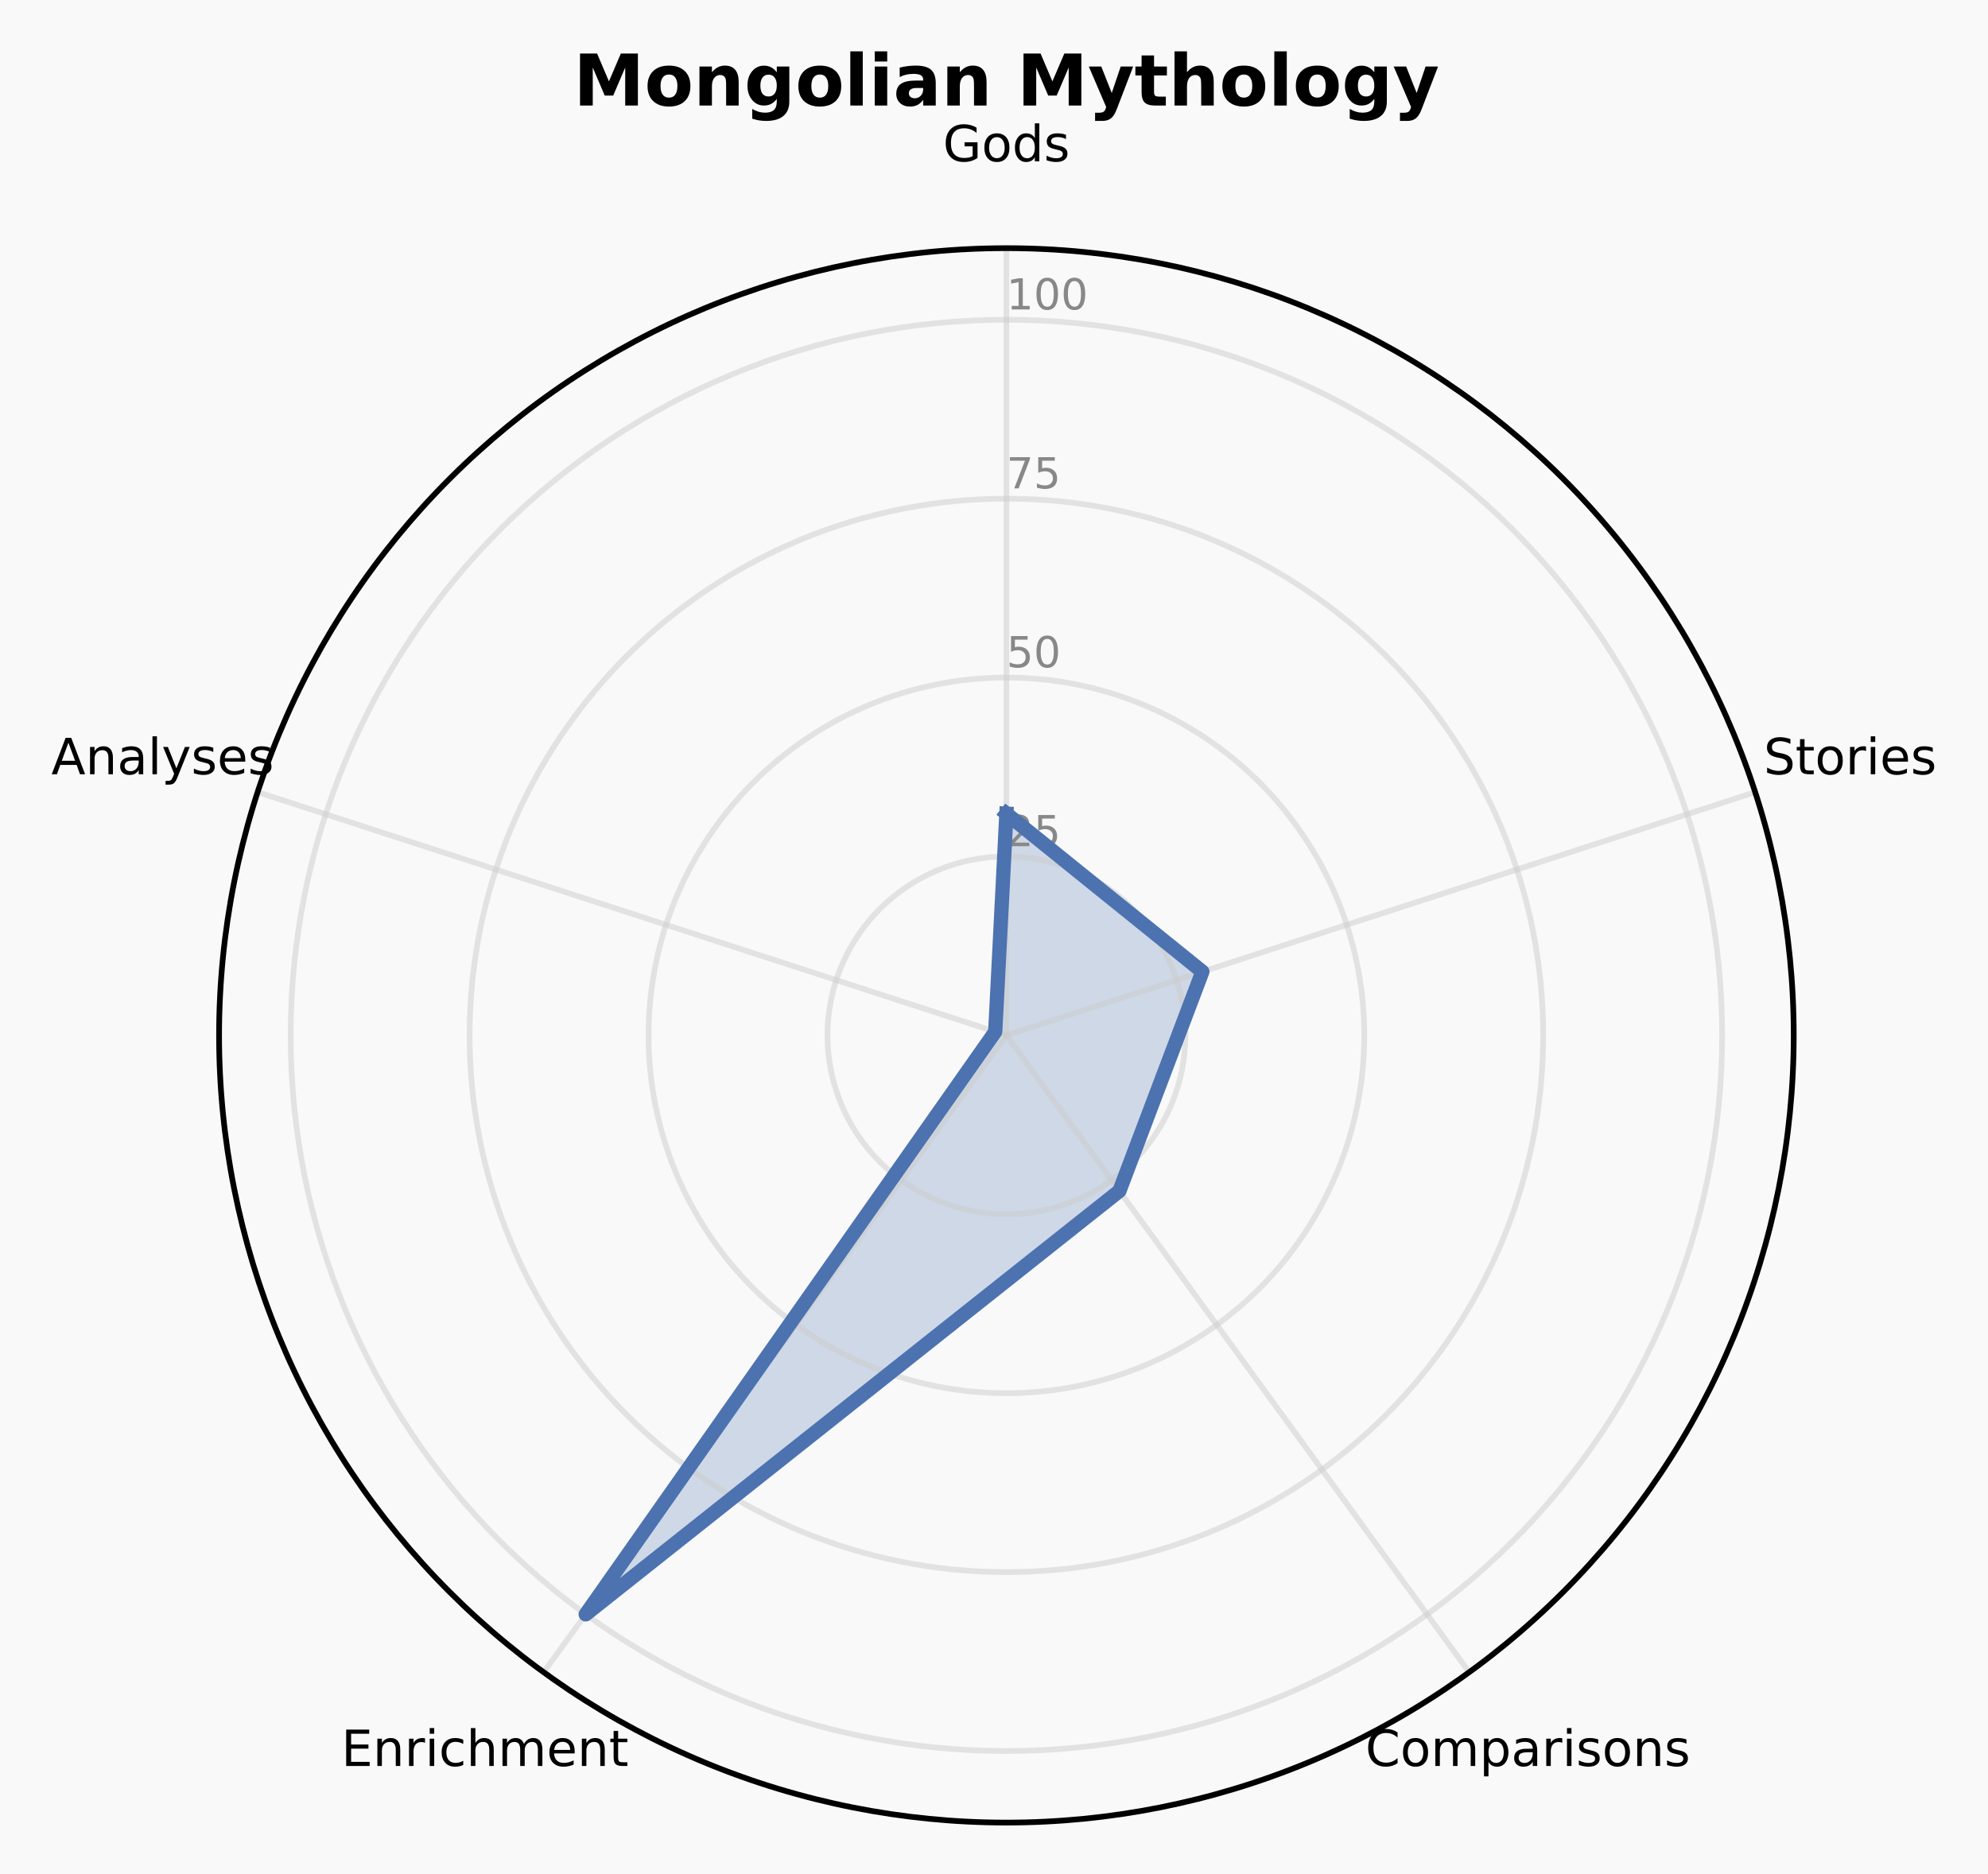
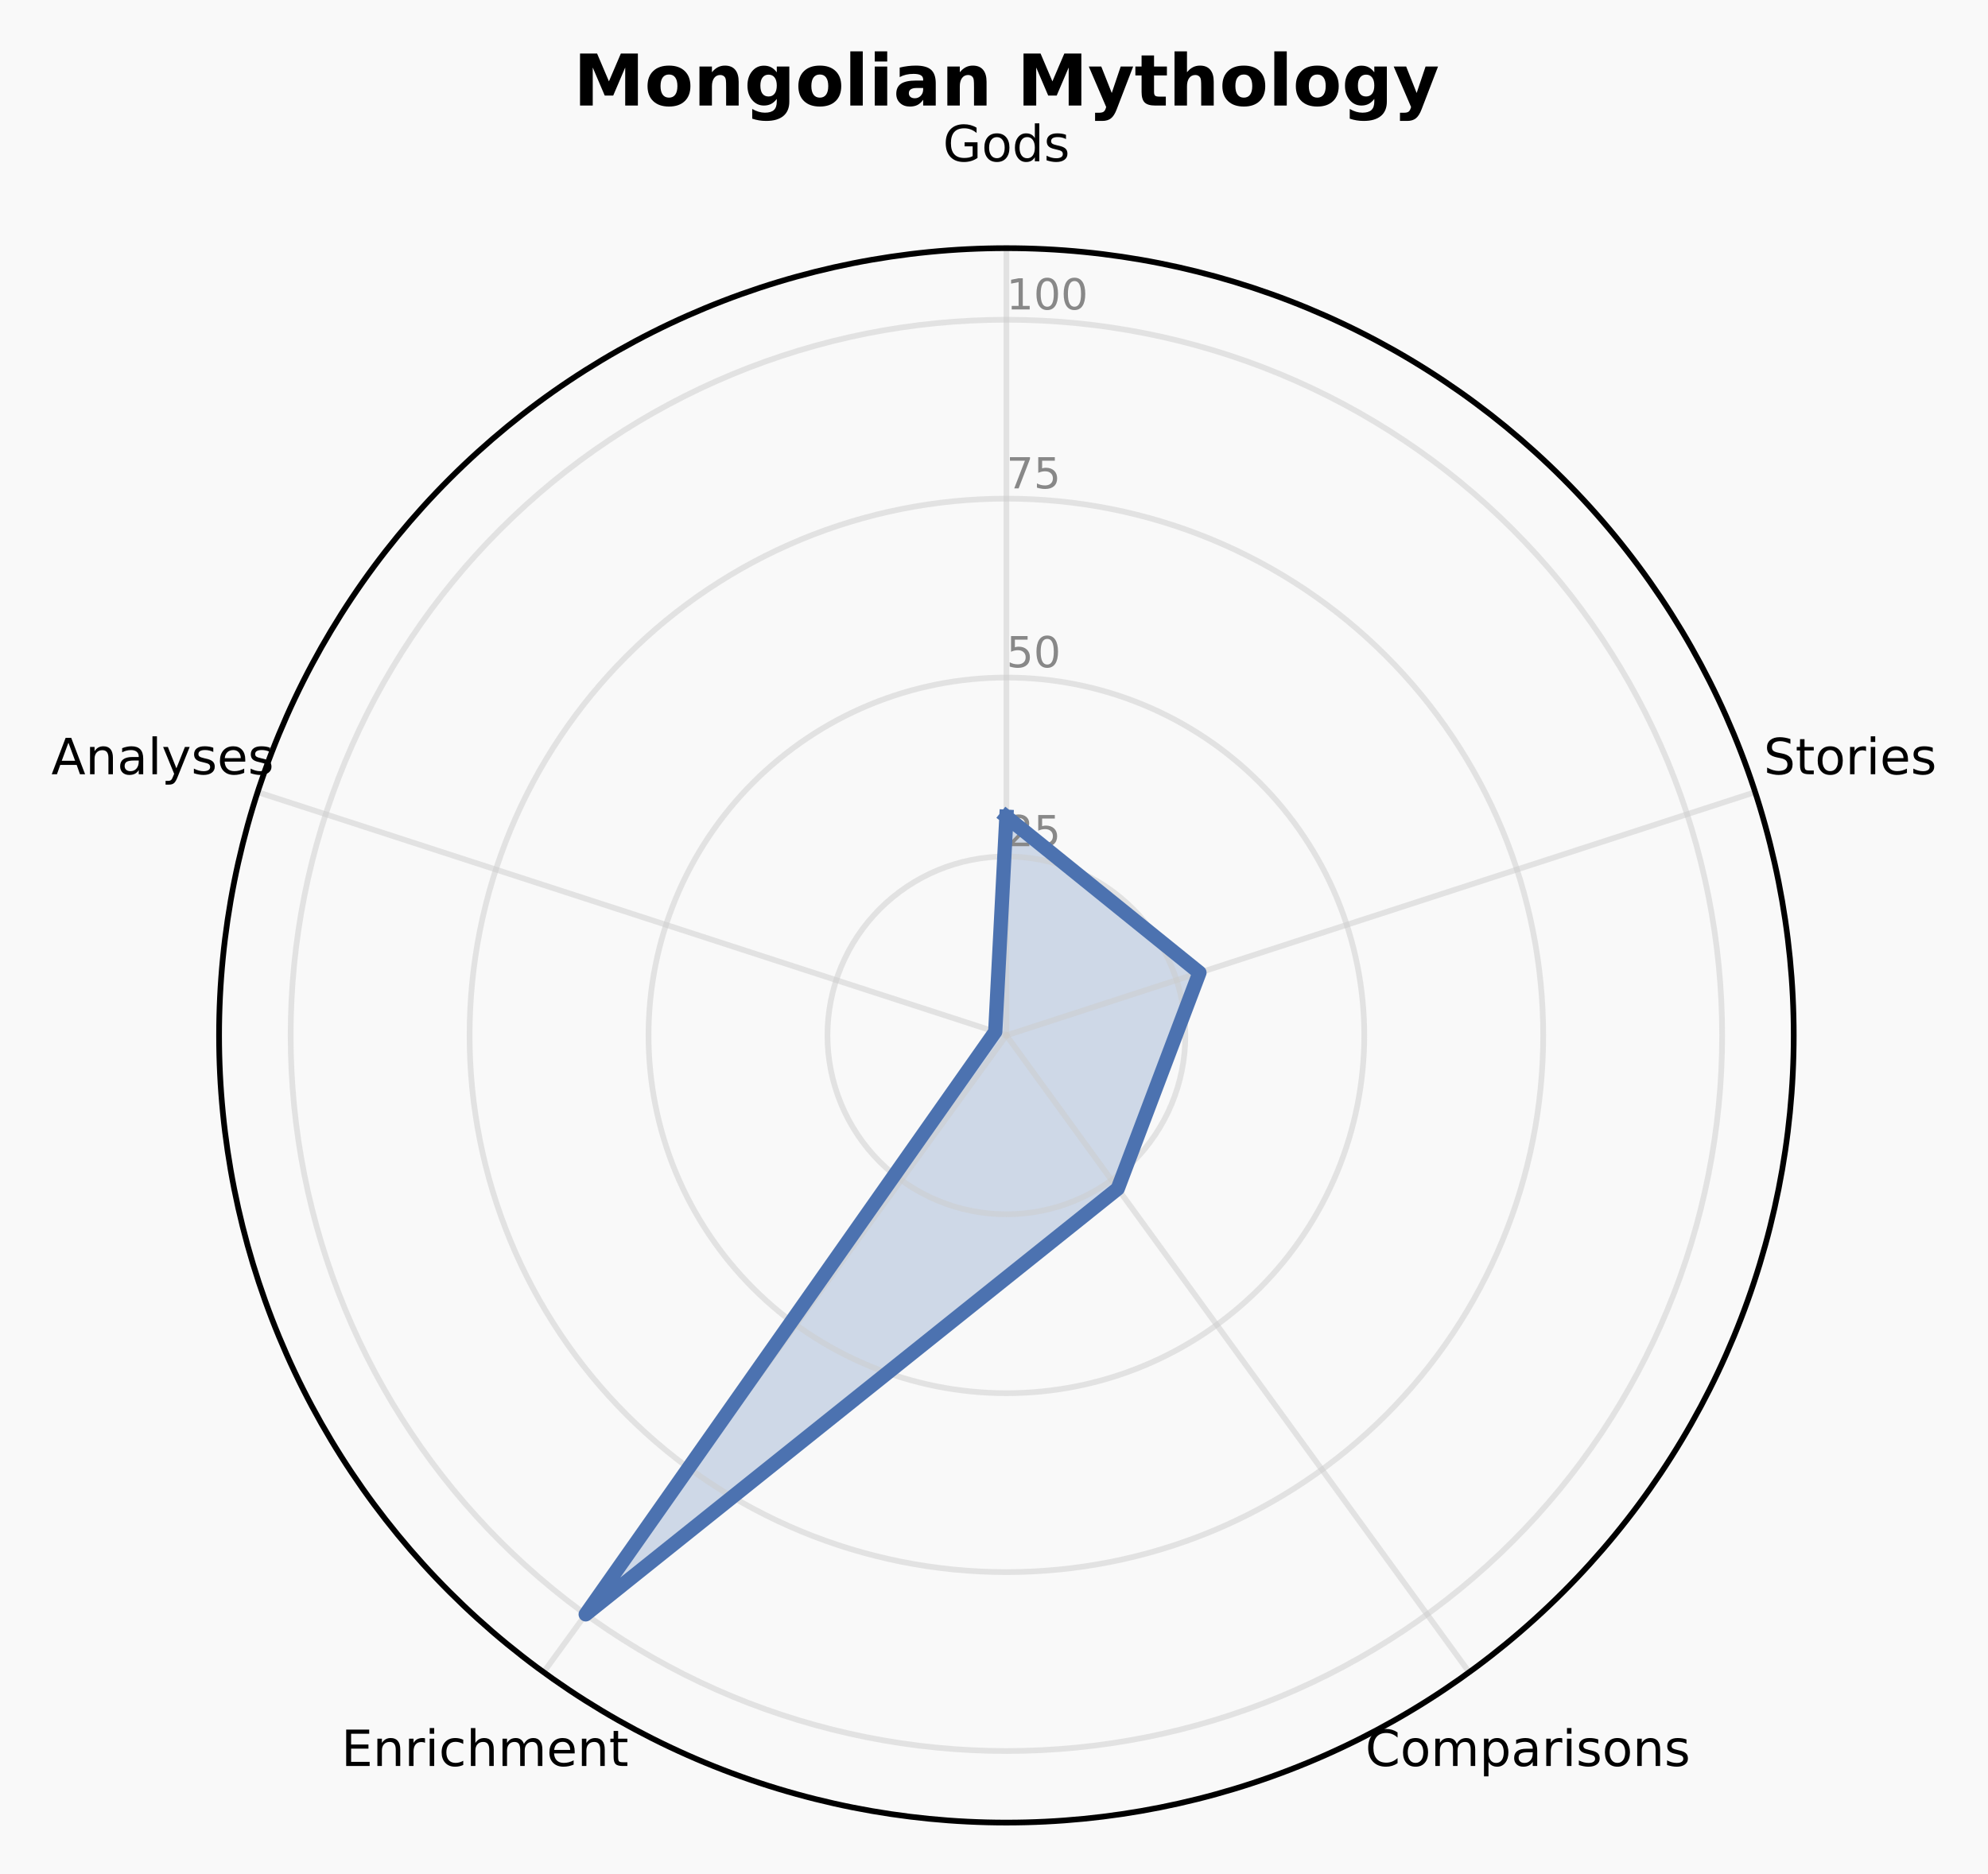
<svg xmlns="http://www.w3.org/2000/svg" xmlns:xlink="http://www.w3.org/1999/xlink" width="278.709pt" height="262.758pt" viewBox="0 0 278.709 262.758" version="1.1">
  <defs>
    <style type="text/css">*{stroke-linejoin: round; stroke-linecap: butt}</style>
  </defs>
  <g id="figure_1">
    <g id="patch_1">
      <path d="M 0 262.758  L 278.709 262.758  L 278.709 0  L 0 0  z " style="fill: #f9f9f9" />
    </g>
    <g id="axes_1">
      <g id="patch_2">
        <path d="M 251.473 145.178  C 251.473 130.683 248.618 116.329 243.071 102.938  C 237.524 89.546 229.393 77.377 219.143 67.128  C 208.894 56.878 196.725 48.748 183.334 43.201  C 169.942 37.654 155.588 34.798 141.093 34.798  C 126.598 34.798 112.244 37.654 98.853 43.201  C 85.461 48.748 73.293 56.878 63.043 67.128  C 52.794 77.377 44.663 89.546 39.116 102.938  C 33.569 116.329 30.714 130.683 30.714 145.178  C 30.714 159.673 33.569 174.027 39.116 187.418  C 44.663 200.81 52.794 212.979 63.043 223.228  C 73.293 233.478 85.461 241.609 98.853 247.155  C 112.244 252.702 126.598 255.558 141.093 255.558  C 155.588 255.558 169.942 252.702 183.334 247.155  C 196.725 241.609 208.894 233.478 219.143 223.228  C 229.393 212.979 237.524 200.81 243.071 187.418  C 248.618 174.027 251.473 159.673 251.473 145.178  M 141.093 145.178  C 141.093 145.178 141.093 145.178 141.093 145.178  C 141.093 145.178 141.093 145.178 141.093 145.178  C 141.093 145.178 141.093 145.178 141.093 145.178  C 141.093 145.178 141.093 145.178 141.093 145.178  C 141.093 145.178 141.093 145.178 141.093 145.178  C 141.093 145.178 141.093 145.178 141.093 145.178  C 141.093 145.178 141.093 145.178 141.093 145.178  C 141.093 145.178 141.093 145.178 141.093 145.178  C 141.093 145.178 141.093 145.178 141.093 145.178  C 141.093 145.178 141.093 145.178 141.093 145.178  C 141.093 145.178 141.093 145.178 141.093 145.178  C 141.093 145.178 141.093 145.178 141.093 145.178  C 141.093 145.178 141.093 145.178 141.093 145.178  C 141.093 145.178 141.093 145.178 141.093 145.178  C 141.093 145.178 141.093 145.178 141.093 145.178  C 141.093 145.178 141.093 145.178 141.093 145.178  z " style="fill: #f9f9f9" />
      </g>
      <g id="patch_3">
-         <path d="M 141.093 114.085  L 168.567 136.251  L 156.939 166.988  L 82.112 226.359  L 139.529 144.67  z " clip-path="url(#p97a55e1a2d)" style="fill: #4c72b0; opacity: 0.25; stroke: #4c72b0; stroke-linejoin: miter" />
+         <path d="M 141.093 114.517  L 168.157 136.385  L 156.706 166.667  L 82.112 226.359  L 139.529 144.67  z " clip-path="url(#pfa2bc2ec47)" style="fill: #4c72b0; opacity: 0.25; stroke: #4c72b0; stroke-linejoin: miter" />
      </g>
      <g id="matplotlib.axis_1">
        <g id="xtick_1">
          <g id="line2d_1">
-             <path d="M 141.093 145.178  L 141.093 34.798  " clip-path="url(#p97a55e1a2d)" style="fill: none; stroke: #cccccc; stroke-opacity: 0.5; stroke-width: 0.8; stroke-linecap: square" />
+             <path d="M 141.093 145.178  L 141.093 34.798  " clip-path="url(#pfa2bc2ec47)" style="fill: none; stroke: #cccccc; stroke-opacity: 0.5; stroke-width: 0.8; stroke-linecap: square" />
          </g>
          <g id="text_1">
            <g transform="translate(132.1945 22.61707) scale(0.07 -0.07)">
              <defs>
                <path id="DejaVuSans-2a" d="M 3809 666  L 3809 1919  L 2778 1919  L 2778 2438  L 4434 2438  L 4434 434  Q 4069 175 3628 42  Q 3188 -91 2688 -91  Q 1594 -91 976 548  Q 359 1188 359 2328  Q 359 3472 976 4111  Q 1594 4750 2688 4750  Q 3144 4750 3555 4637  Q 3966 4525 4313 4306  L 4313 3634  Q 3963 3931 3569 4081  Q 3175 4231 2741 4231  Q 1884 4231 1454 3753  Q 1025 3275 1025 2328  Q 1025 1384 1454 906  Q 1884 428 2741 428  Q 3075 428 3337 486  Q 3600 544 3809 666  z " transform="scale(0.015625)" />
                <path id="DejaVuSans-52" d="M 1959 3097  Q 1497 3097 1228 2736  Q 959 2375 959 1747  Q 959 1119 1226 758  Q 1494 397 1959 397  Q 2419 397 2687 759  Q 2956 1122 2956 1747  Q 2956 2369 2687 2733  Q 2419 3097 1959 3097  z M 1959 3584  Q 2709 3584 3137 3096  Q 3566 2609 3566 1747  Q 3566 888 3137 398  Q 2709 -91 1959 -91  Q 1206 -91 779 398  Q 353 888 353 1747  Q 353 2609 779 3096  Q 1206 3584 1959 3584  z " transform="scale(0.015625)" />
                <path id="DejaVuSans-47" d="M 2906 2969  L 2906 4863  L 3481 4863  L 3481 0  L 2906 0  L 2906 525  Q 2725 213 2448 61  Q 2172 -91 1784 -91  Q 1150 -91 751 415  Q 353 922 353 1747  Q 353 2572 751 3078  Q 1150 3584 1784 3584  Q 2172 3584 2448 3432  Q 2725 3281 2906 2969  z M 947 1747  Q 947 1113 1208 752  Q 1469 391 1925 391  Q 2381 391 2643 752  Q 2906 1113 2906 1747  Q 2906 2381 2643 2742  Q 2381 3103 1925 3103  Q 1469 3103 1208 2742  Q 947 2381 947 1747  z " transform="scale(0.015625)" />
                <path id="DejaVuSans-56" d="M 2834 3397  L 2834 2853  Q 2591 2978 2328 3040  Q 2066 3103 1784 3103  Q 1356 3103 1142 2972  Q 928 2841 928 2578  Q 928 2378 1081 2264  Q 1234 2150 1697 2047  L 1894 2003  Q 2506 1872 2764 1633  Q 3022 1394 3022 966  Q 3022 478 2636 193  Q 2250 -91 1575 -91  Q 1294 -91 989 -36  Q 684 19 347 128  L 347 722  Q 666 556 975 473  Q 1284 391 1588 391  Q 1994 391 2212 530  Q 2431 669 2431 922  Q 2431 1156 2273 1281  Q 2116 1406 1581 1522  L 1381 1569  Q 847 1681 609 1914  Q 372 2147 372 2553  Q 372 3047 722 3315  Q 1072 3584 1716 3584  Q 2034 3584 2315 3537  Q 2597 3491 2834 3397  z " transform="scale(0.015625)" />
              </defs>
              <use xlink:href="#DejaVuSans-2a" />
              <use xlink:href="#DejaVuSans-52" transform="translate(77.48438 0)" />
              <use xlink:href="#DejaVuSans-47" transform="translate(138.6719 0)" />
              <use xlink:href="#DejaVuSans-56" transform="translate(202.1562 0)" />
            </g>
          </g>
        </g>
        <g id="xtick_2">
          <g id="line2d_2">
-             <path d="M 141.093 145.178  L 246.07 111.069  " clip-path="url(#p97a55e1a2d)" style="fill: none; stroke: #cccccc; stroke-opacity: 0.5; stroke-width: 0.8; stroke-linecap: square" />
+             <path d="M 141.093 145.178  L 246.07 111.069  " clip-path="url(#pfa2bc2ec47)" style="fill: none; stroke: #cccccc; stroke-opacity: 0.5; stroke-width: 0.8; stroke-linecap: square" />
          </g>
          <g id="text_2">
            <g transform="translate(247.2616 108.5613) scale(0.07 -0.07)">
              <defs>
                <path id="DejaVuSans-36" d="M 3425 4513  L 3425 3897  Q 3066 4069 2747 4153  Q 2428 4238 2131 4238  Q 1616 4238 1336 4038  Q 1056 3838 1056 3469  Q 1056 3159 1242 3001  Q 1428 2844 1947 2747  L 2328 2669  Q 3034 2534 3370 2195  Q 3706 1856 3706 1288  Q 3706 609 3251 259  Q 2797 -91 1919 -91  Q 1588 -91 1214 -16  Q 841 59 441 206  L 441 856  Q 825 641 1194 531  Q 1563 422 1919 422  Q 2459 422 2753 634  Q 3047 847 3047 1241  Q 3047 1584 2836 1778  Q 2625 1972 2144 2069  L 1759 2144  Q 1053 2284 737 2584  Q 422 2884 422 3419  Q 422 4038 858 4394  Q 1294 4750 2059 4750  Q 2388 4750 2728 4690  Q 3069 4631 3425 4513  z " transform="scale(0.015625)" />
                <path id="DejaVuSans-57" d="M 1172 4494  L 1172 3500  L 2356 3500  L 2356 3053  L 1172 3053  L 1172 1153  Q 1172 725 1289 603  Q 1406 481 1766 481  L 2356 481  L 2356 0  L 1766 0  Q 1100 0 847 248  Q 594 497 594 1153  L 594 3053  L 172 3053  L 172 3500  L 594 3500  L 594 4494  L 1172 4494  z " transform="scale(0.015625)" />
                <path id="DejaVuSans-55" d="M 2631 2963  Q 2534 3019 2420 3045  Q 2306 3072 2169 3072  Q 1681 3072 1420 2755  Q 1159 2438 1159 1844  L 1159 0  L 581 0  L 581 3500  L 1159 3500  L 1159 2956  Q 1341 3275 1631 3429  Q 1922 3584 2338 3584  Q 2397 3584 2469 3576  Q 2541 3569 2628 3553  L 2631 2963  z " transform="scale(0.015625)" />
                <path id="DejaVuSans-4c" d="M 603 3500  L 1178 3500  L 1178 0  L 603 0  L 603 3500  z M 603 4863  L 1178 4863  L 1178 4134  L 603 4134  L 603 4863  z " transform="scale(0.015625)" />
                <path id="DejaVuSans-48" d="M 3597 1894  L 3597 1613  L 953 1613  Q 991 1019 1311 708  Q 1631 397 2203 397  Q 2534 397 2845 478  Q 3156 559 3463 722  L 3463 178  Q 3153 47 2828 -22  Q 2503 -91 2169 -91  Q 1331 -91 842 396  Q 353 884 353 1716  Q 353 2575 817 3079  Q 1281 3584 2069 3584  Q 2775 3584 3186 3129  Q 3597 2675 3597 1894  z M 3022 2063  Q 3016 2534 2758 2815  Q 2500 3097 2075 3097  Q 1594 3097 1305 2825  Q 1016 2553 972 2059  L 3022 2063  z " transform="scale(0.015625)" />
              </defs>
              <use xlink:href="#DejaVuSans-36" />
              <use xlink:href="#DejaVuSans-57" transform="translate(63.48438 0)" />
              <use xlink:href="#DejaVuSans-52" transform="translate(102.6875 0)" />
              <use xlink:href="#DejaVuSans-55" transform="translate(163.875 0)" />
              <use xlink:href="#DejaVuSans-4c" transform="translate(204.9844 0)" />
              <use xlink:href="#DejaVuSans-48" transform="translate(232.7656 0)" />
              <use xlink:href="#DejaVuSans-56" transform="translate(294.2969 0)" />
            </g>
          </g>
        </g>
        <g id="xtick_3">
          <g id="line2d_3">
-             <path d="M 141.093 145.178  L 205.973 234.477  " clip-path="url(#p97a55e1a2d)" style="fill: none; stroke: #cccccc; stroke-opacity: 0.5; stroke-width: 0.8; stroke-linecap: square" />
+             <path d="M 141.093 145.178  L 205.973 234.477  " clip-path="url(#pfa2bc2ec47)" style="fill: none; stroke: #cccccc; stroke-opacity: 0.5; stroke-width: 0.8; stroke-linecap: square" />
          </g>
          <g id="text_3">
            <g transform="translate(191.4228 247.6219) scale(0.07 -0.07)">
              <defs>
                <path id="DejaVuSans-26" d="M 4122 4306  L 4122 3641  Q 3803 3938 3442 4084  Q 3081 4231 2675 4231  Q 1875 4231 1450 3742  Q 1025 3253 1025 2328  Q 1025 1406 1450 917  Q 1875 428 2675 428  Q 3081 428 3442 575  Q 3803 722 4122 1019  L 4122 359  Q 3791 134 3420 21  Q 3050 -91 2638 -91  Q 1578 -91 968 557  Q 359 1206 359 2328  Q 359 3453 968 4101  Q 1578 4750 2638 4750  Q 3056 4750 3426 4639  Q 3797 4528 4122 4306  z " transform="scale(0.015625)" />
                <path id="DejaVuSans-50" d="M 3328 2828  Q 3544 3216 3844 3400  Q 4144 3584 4550 3584  Q 5097 3584 5394 3201  Q 5691 2819 5691 2113  L 5691 0  L 5113 0  L 5113 2094  Q 5113 2597 4934 2840  Q 4756 3084 4391 3084  Q 3944 3084 3684 2787  Q 3425 2491 3425 1978  L 3425 0  L 2847 0  L 2847 2094  Q 2847 2600 2669 2842  Q 2491 3084 2119 3084  Q 1678 3084 1418 2786  Q 1159 2488 1159 1978  L 1159 0  L 581 0  L 581 3500  L 1159 3500  L 1159 2956  Q 1356 3278 1631 3431  Q 1906 3584 2284 3584  Q 2666 3584 2933 3390  Q 3200 3197 3328 2828  z " transform="scale(0.015625)" />
                <path id="DejaVuSans-53" d="M 1159 525  L 1159 -1331  L 581 -1331  L 581 3500  L 1159 3500  L 1159 2969  Q 1341 3281 1617 3432  Q 1894 3584 2278 3584  Q 2916 3584 3314 3078  Q 3713 2572 3713 1747  Q 3713 922 3314 415  Q 2916 -91 2278 -91  Q 1894 -91 1617 61  Q 1341 213 1159 525  z M 3116 1747  Q 3116 2381 2855 2742  Q 2594 3103 2138 3103  Q 1681 3103 1420 2742  Q 1159 2381 1159 1747  Q 1159 1113 1420 752  Q 1681 391 2138 391  Q 2594 391 2855 752  Q 3116 1113 3116 1747  z " transform="scale(0.015625)" />
                <path id="DejaVuSans-44" d="M 2194 1759  Q 1497 1759 1228 1600  Q 959 1441 959 1056  Q 959 750 1161 570  Q 1363 391 1709 391  Q 2188 391 2477 730  Q 2766 1069 2766 1631  L 2766 1759  L 2194 1759  z M 3341 1997  L 3341 0  L 2766 0  L 2766 531  Q 2569 213 2275 61  Q 1981 -91 1556 -91  Q 1019 -91 701 211  Q 384 513 384 1019  Q 384 1609 779 1909  Q 1175 2209 1959 2209  L 2766 2209  L 2766 2266  Q 2766 2663 2505 2880  Q 2244 3097 1772 3097  Q 1472 3097 1187 3025  Q 903 2953 641 2809  L 641 3341  Q 956 3463 1253 3523  Q 1550 3584 1831 3584  Q 2591 3584 2966 3190  Q 3341 2797 3341 1997  z " transform="scale(0.015625)" />
                <path id="DejaVuSans-51" d="M 3513 2113  L 3513 0  L 2938 0  L 2938 2094  Q 2938 2591 2744 2837  Q 2550 3084 2163 3084  Q 1697 3084 1428 2787  Q 1159 2491 1159 1978  L 1159 0  L 581 0  L 581 3500  L 1159 3500  L 1159 2956  Q 1366 3272 1645 3428  Q 1925 3584 2291 3584  Q 2894 3584 3203 3211  Q 3513 2838 3513 2113  z " transform="scale(0.015625)" />
              </defs>
              <use xlink:href="#DejaVuSans-26" />
              <use xlink:href="#DejaVuSans-52" transform="translate(69.82812 0)" />
              <use xlink:href="#DejaVuSans-50" transform="translate(131.0156 0)" />
              <use xlink:href="#DejaVuSans-53" transform="translate(228.4219 0)" />
              <use xlink:href="#DejaVuSans-44" transform="translate(291.9062 0)" />
              <use xlink:href="#DejaVuSans-55" transform="translate(353.1875 0)" />
              <use xlink:href="#DejaVuSans-4c" transform="translate(394.2969 0)" />
              <use xlink:href="#DejaVuSans-56" transform="translate(422.0781 0)" />
              <use xlink:href="#DejaVuSans-52" transform="translate(474.1719 0)" />
              <use xlink:href="#DejaVuSans-51" transform="translate(535.3594 0)" />
              <use xlink:href="#DejaVuSans-56" transform="translate(598.7344 0)" />
            </g>
          </g>
        </g>
        <g id="xtick_4">
          <g id="line2d_4">
-             <path d="M 141.093 145.178  L 76.214 234.477  " clip-path="url(#p97a55e1a2d)" style="fill: none; stroke: #cccccc; stroke-opacity: 0.5; stroke-width: 0.8; stroke-linecap: square" />
+             <path d="M 141.093 145.178  L 76.214 234.477  " clip-path="url(#pfa2bc2ec47)" style="fill: none; stroke: #cccccc; stroke-opacity: 0.5; stroke-width: 0.8; stroke-linecap: square" />
          </g>
          <g id="text_4">
            <g transform="translate(47.8483 247.6219) scale(0.07 -0.07)">
              <defs>
                <path id="DejaVuSans-28" d="M 628 4666  L 3578 4666  L 3578 4134  L 1259 4134  L 1259 2753  L 3481 2753  L 3481 2222  L 1259 2222  L 1259 531  L 3634 531  L 3634 0  L 628 0  L 628 4666  z " transform="scale(0.015625)" />
                <path id="DejaVuSans-46" d="M 3122 3366  L 3122 2828  Q 2878 2963 2633 3030  Q 2388 3097 2138 3097  Q 1578 3097 1268 2742  Q 959 2388 959 1747  Q 959 1106 1268 751  Q 1578 397 2138 397  Q 2388 397 2633 464  Q 2878 531 3122 666  L 3122 134  Q 2881 22 2623 -34  Q 2366 -91 2075 -91  Q 1284 -91 818 406  Q 353 903 353 1747  Q 353 2603 823 3093  Q 1294 3584 2113 3584  Q 2378 3584 2631 3529  Q 2884 3475 3122 3366  z " transform="scale(0.015625)" />
                <path id="DejaVuSans-4b" d="M 3513 2113  L 3513 0  L 2938 0  L 2938 2094  Q 2938 2591 2744 2837  Q 2550 3084 2163 3084  Q 1697 3084 1428 2787  Q 1159 2491 1159 1978  L 1159 0  L 581 0  L 581 4863  L 1159 4863  L 1159 2956  Q 1366 3272 1645 3428  Q 1925 3584 2291 3584  Q 2894 3584 3203 3211  Q 3513 2838 3513 2113  z " transform="scale(0.015625)" />
              </defs>
              <use xlink:href="#DejaVuSans-28" />
              <use xlink:href="#DejaVuSans-51" transform="translate(63.1875 0)" />
              <use xlink:href="#DejaVuSans-55" transform="translate(126.5625 0)" />
              <use xlink:href="#DejaVuSans-4c" transform="translate(167.6719 0)" />
              <use xlink:href="#DejaVuSans-46" transform="translate(195.4531 0)" />
              <use xlink:href="#DejaVuSans-4b" transform="translate(250.4375 0)" />
              <use xlink:href="#DejaVuSans-50" transform="translate(313.8125 0)" />
              <use xlink:href="#DejaVuSans-48" transform="translate(411.2188 0)" />
              <use xlink:href="#DejaVuSans-51" transform="translate(472.75 0)" />
              <use xlink:href="#DejaVuSans-57" transform="translate(536.125 0)" />
            </g>
          </g>
        </g>
        <g id="xtick_5">
          <g id="line2d_5">
-             <path d="M 141.093 145.178  L 36.116 111.069  " clip-path="url(#p97a55e1a2d)" style="fill: none; stroke: #cccccc; stroke-opacity: 0.5; stroke-width: 0.8; stroke-linecap: square" />
+             <path d="M 141.093 145.178  L 36.116 111.069  " clip-path="url(#pfa2bc2ec47)" style="fill: none; stroke: #cccccc; stroke-opacity: 0.5; stroke-width: 0.8; stroke-linecap: square" />
          </g>
          <g id="text_5">
            <g transform="translate(7.2 108.5613) scale(0.07 -0.07)">
              <defs>
                <path id="DejaVuSans-24" d="M 2188 4044  L 1331 1722  L 3047 1722  L 2188 4044  z M 1831 4666  L 2547 4666  L 4325 0  L 3669 0  L 3244 1197  L 1141 1197  L 716 0  L 50 0  L 1831 4666  z " transform="scale(0.015625)" />
                <path id="DejaVuSans-4f" d="M 603 4863  L 1178 4863  L 1178 0  L 603 0  L 603 4863  z " transform="scale(0.015625)" />
                <path id="DejaVuSans-5c" d="M 2059 -325  Q 1816 -950 1584 -1140  Q 1353 -1331 966 -1331  L 506 -1331  L 506 -850  L 844 -850  Q 1081 -850 1212 -737  Q 1344 -625 1503 -206  L 1606 56  L 191 3500  L 800 3500  L 1894 763  L 2988 3500  L 3597 3500  L 2059 -325  z " transform="scale(0.015625)" />
              </defs>
              <use xlink:href="#DejaVuSans-24" />
              <use xlink:href="#DejaVuSans-51" transform="translate(68.40625 0)" />
              <use xlink:href="#DejaVuSans-44" transform="translate(131.7812 0)" />
              <use xlink:href="#DejaVuSans-4f" transform="translate(193.0625 0)" />
              <use xlink:href="#DejaVuSans-5c" transform="translate(220.8438 0)" />
              <use xlink:href="#DejaVuSans-56" transform="translate(280.0312 0)" />
              <use xlink:href="#DejaVuSans-48" transform="translate(332.125 0)" />
              <use xlink:href="#DejaVuSans-56" transform="translate(393.6562 0)" />
            </g>
          </g>
        </g>
      </g>
      <g id="matplotlib.axis_2">
        <g id="ytick_1">
          <g id="line2d_6">
-             <path d="M 141.093 120.092  C 144.388 120.092 147.65 120.741 150.693 122.001  C 153.737 123.262 156.503 125.11 158.832 127.439  C 161.161 129.769 163.009 132.534 164.27 135.578  C 165.531 138.621 166.18 141.884 166.18 145.178  C 166.18 148.472 165.531 151.735 164.27 154.778  C 163.009 157.822 161.161 160.587 158.832 162.917  C 156.503 165.246 153.737 167.094 150.693 168.355  C 147.65 169.615 144.388 170.264 141.093 170.264  C 137.799 170.264 134.537 169.615 131.493 168.355  C 128.45 167.094 125.684 165.246 123.355 162.917  C 121.025 160.587 119.177 157.822 117.917 154.778  C 116.656 151.735 116.007 148.472 116.007 145.178  C 116.007 141.884 116.656 138.621 117.917 135.578  C 119.177 132.534 121.025 129.769 123.355 127.439  C 125.684 125.11 128.45 123.262 131.493 122.001  C 134.537 120.741 137.799 120.092 141.093 120.092  " clip-path="url(#p97a55e1a2d)" style="fill: none; stroke: #cccccc; stroke-opacity: 0.5; stroke-width: 0.8; stroke-linecap: square" />
+             <path d="M 141.093 120.092  C 144.388 120.092 147.65 120.741 150.693 122.001  C 153.737 123.262 156.503 125.11 158.832 127.439  C 161.161 129.769 163.009 132.534 164.27 135.578  C 165.531 138.621 166.18 141.884 166.18 145.178  C 166.18 148.472 165.531 151.735 164.27 154.778  C 163.009 157.822 161.161 160.587 158.832 162.917  C 156.503 165.246 153.737 167.094 150.693 168.355  C 147.65 169.615 144.388 170.264 141.093 170.264  C 137.799 170.264 134.537 169.615 131.493 168.355  C 128.45 167.094 125.684 165.246 123.355 162.917  C 121.025 160.587 119.177 157.822 117.917 154.778  C 116.656 151.735 116.007 148.472 116.007 145.178  C 116.007 141.884 116.656 138.621 117.917 135.578  C 119.177 132.534 121.025 129.769 123.355 127.439  C 125.684 125.11 128.45 123.262 131.493 122.001  C 134.537 120.741 137.799 120.092 141.093 120.092  " clip-path="url(#pfa2bc2ec47)" style="fill: none; stroke: #cccccc; stroke-opacity: 0.5; stroke-width: 0.8; stroke-linecap: square" />
          </g>
          <g id="text_6">
            <g style="fill: #888888" transform="translate(141.0933 118.6504) scale(0.06 -0.06)">
              <defs>
                <path id="DejaVuSans-15" d="M 1228 531  L 3431 531  L 3431 0  L 469 0  L 469 531  Q 828 903 1448 1529  Q 2069 2156 2228 2338  Q 2531 2678 2651 2914  Q 2772 3150 2772 3378  Q 2772 3750 2511 3984  Q 2250 4219 1831 4219  Q 1534 4219 1204 4116  Q 875 4013 500 3803  L 500 4441  Q 881 4594 1212 4672  Q 1544 4750 1819 4750  Q 2544 4750 2975 4387  Q 3406 4025 3406 3419  Q 3406 3131 3298 2873  Q 3191 2616 2906 2266  Q 2828 2175 2409 1742  Q 1991 1309 1228 531  z " transform="scale(0.015625)" />
                <path id="DejaVuSans-18" d="M 691 4666  L 3169 4666  L 3169 4134  L 1269 4134  L 1269 2991  Q 1406 3038 1543 3061  Q 1681 3084 1819 3084  Q 2600 3084 3056 2656  Q 3513 2228 3513 1497  Q 3513 744 3044 326  Q 2575 -91 1722 -91  Q 1428 -91 1123 -41  Q 819 9 494 109  L 494 744  Q 775 591 1075 516  Q 1375 441 1709 441  Q 2250 441 2565 725  Q 2881 1009 2881 1497  Q 2881 1984 2565 2268  Q 2250 2553 1709 2553  Q 1456 2553 1204 2497  Q 953 2441 691 2322  L 691 4666  z " transform="scale(0.015625)" />
              </defs>
              <use xlink:href="#DejaVuSans-15" />
              <use xlink:href="#DejaVuSans-18" transform="translate(63.625 0)" />
            </g>
          </g>
        </g>
        <g id="ytick_2">
          <g id="line2d_7">
-             <path d="M 141.093 95.005  C 147.682 95.005 154.206 96.303 160.293 98.825  C 166.381 101.346 171.912 105.042 176.571 109.701  C 181.229 114.36 184.925 119.891 187.447 125.978  C 189.968 132.065 191.266 138.589 191.266 145.178  C 191.266 151.767 189.968 158.291 187.447 164.378  C 184.925 170.465 181.229 175.997 176.571 180.655  C 171.912 185.314 166.381 189.01 160.293 191.531  C 154.206 194.053 147.682 195.351 141.093 195.351  C 134.505 195.351 127.98 194.053 121.893 191.531  C 115.806 189.01 110.275 185.314 105.616 180.655  C 100.957 175.997 97.261 170.465 94.74 164.378  C 92.219 158.291 90.921 151.767 90.921 145.178  C 90.921 138.589 92.219 132.065 94.74 125.978  C 97.261 119.891 100.957 114.36 105.616 109.701  C 110.275 105.042 115.806 101.346 121.893 98.825  C 127.98 96.303 134.505 95.005 141.093 95.005  " clip-path="url(#p97a55e1a2d)" style="fill: none; stroke: #cccccc; stroke-opacity: 0.5; stroke-width: 0.8; stroke-linecap: square" />
+             <path d="M 141.093 95.005  C 147.682 95.005 154.206 96.303 160.293 98.825  C 166.381 101.346 171.912 105.042 176.571 109.701  C 181.229 114.36 184.925 119.891 187.447 125.978  C 189.968 132.065 191.266 138.589 191.266 145.178  C 191.266 151.767 189.968 158.291 187.447 164.378  C 184.925 170.465 181.229 175.997 176.571 180.655  C 171.912 185.314 166.381 189.01 160.293 191.531  C 154.206 194.053 147.682 195.351 141.093 195.351  C 134.505 195.351 127.98 194.053 121.893 191.531  C 115.806 189.01 110.275 185.314 105.616 180.655  C 100.957 175.997 97.261 170.465 94.74 164.378  C 92.219 158.291 90.921 151.767 90.921 145.178  C 90.921 138.589 92.219 132.065 94.74 125.978  C 97.261 119.891 100.957 114.36 105.616 109.701  C 110.275 105.042 115.806 101.346 121.893 98.825  C 127.98 96.303 134.505 95.005 141.093 95.005  " clip-path="url(#pfa2bc2ec47)" style="fill: none; stroke: #cccccc; stroke-opacity: 0.5; stroke-width: 0.8; stroke-linecap: square" />
          </g>
          <g id="text_7">
            <g style="fill: #888888" transform="translate(141.0933 93.56408) scale(0.06 -0.06)">
              <defs>
                <path id="DejaVuSans-13" d="M 2034 4250  Q 1547 4250 1301 3770  Q 1056 3291 1056 2328  Q 1056 1369 1301 889  Q 1547 409 2034 409  Q 2525 409 2770 889  Q 3016 1369 3016 2328  Q 3016 3291 2770 3770  Q 2525 4250 2034 4250  z M 2034 4750  Q 2819 4750 3233 4129  Q 3647 3509 3647 2328  Q 3647 1150 3233 529  Q 2819 -91 2034 -91  Q 1250 -91 836 529  Q 422 1150 422 2328  Q 422 3509 836 4129  Q 1250 4750 2034 4750  z " transform="scale(0.015625)" />
              </defs>
              <use xlink:href="#DejaVuSans-18" />
              <use xlink:href="#DejaVuSans-13" transform="translate(63.625 0)" />
            </g>
          </g>
        </g>
        <g id="ytick_3">
          <g id="line2d_8">
-             <path d="M 141.093 69.919  C 150.976 69.919 160.763 71.866 169.894 75.648  C 179.024 79.43 187.321 84.974 194.309 91.962  C 201.298 98.95 206.841 107.247 210.623 116.378  C 214.405 125.508 216.352 135.295 216.352 145.178  C 216.352 155.061 214.405 164.848 210.623 173.978  C 206.841 183.109 201.298 191.406 194.309 198.394  C 187.321 205.382 179.024 210.926 169.894 214.708  C 160.763 218.49 150.976 220.437 141.093 220.437  C 131.21 220.437 121.424 218.49 112.293 214.708  C 103.162 210.926 94.866 205.382 87.877 198.394  C 80.889 191.406 75.345 183.109 71.563 173.978  C 67.781 164.848 65.834 155.061 65.834 145.178  C 65.834 135.295 67.781 125.508 71.563 116.378  C 75.345 107.247 80.889 98.95 87.877 91.962  C 94.866 84.974 103.162 79.43 112.293 75.648  C 121.424 71.866 131.21 69.919 141.093 69.919  " clip-path="url(#p97a55e1a2d)" style="fill: none; stroke: #cccccc; stroke-opacity: 0.5; stroke-width: 0.8; stroke-linecap: square" />
+             <path d="M 141.093 69.919  C 150.976 69.919 160.763 71.866 169.894 75.648  C 179.024 79.43 187.321 84.974 194.309 91.962  C 201.298 98.95 206.841 107.247 210.623 116.378  C 214.405 125.508 216.352 135.295 216.352 145.178  C 216.352 155.061 214.405 164.848 210.623 173.978  C 206.841 183.109 201.298 191.406 194.309 198.394  C 187.321 205.382 179.024 210.926 169.894 214.708  C 160.763 218.49 150.976 220.437 141.093 220.437  C 131.21 220.437 121.424 218.49 112.293 214.708  C 103.162 210.926 94.866 205.382 87.877 198.394  C 80.889 191.406 75.345 183.109 71.563 173.978  C 67.781 164.848 65.834 155.061 65.834 145.178  C 65.834 135.295 67.781 125.508 71.563 116.378  C 75.345 107.247 80.889 98.95 87.877 91.962  C 94.866 84.974 103.162 79.43 112.293 75.648  C 121.424 71.866 131.21 69.919 141.093 69.919  " clip-path="url(#pfa2bc2ec47)" style="fill: none; stroke: #cccccc; stroke-opacity: 0.5; stroke-width: 0.8; stroke-linecap: square" />
          </g>
          <g id="text_8">
            <g style="fill: #888888" transform="translate(141.0933 68.47781) scale(0.06 -0.06)">
              <defs>
                <path id="DejaVuSans-1a" d="M 525 4666  L 3525 4666  L 3525 4397  L 1831 0  L 1172 0  L 2766 4134  L 525 4134  L 525 4666  z " transform="scale(0.015625)" />
              </defs>
              <use xlink:href="#DejaVuSans-1a" />
              <use xlink:href="#DejaVuSans-18" transform="translate(63.625 0)" />
            </g>
          </g>
        </g>
        <g id="ytick_4">
          <g id="line2d_9">
-             <path d="M 141.093 44.833  C 154.27 44.833 167.32 47.429 179.494 52.471  C 191.668 57.514 202.73 64.906 212.048 74.223  C 221.366 83.541 228.757 94.603 233.8 106.778  C 238.843 118.952 241.438 132.001 241.438 145.178  C 241.438 158.355 238.843 171.404 233.8 183.578  C 228.757 195.753 221.366 206.815 212.048 216.133  C 202.73 225.45 191.668 232.842 179.494 237.885  C 167.32 242.927 154.27 245.523 141.093 245.523  C 127.916 245.523 114.867 242.927 102.693 237.885  C 90.519 232.842 79.456 225.45 70.139 216.133  C 60.821 206.815 53.429 195.753 48.387 183.578  C 43.344 171.404 40.748 158.355 40.748 145.178  C 40.748 132.001 43.344 118.952 48.387 106.778  C 53.429 94.603 60.821 83.541 70.139 74.223  C 79.456 64.906 90.519 57.514 102.693 52.471  C 114.867 47.429 127.916 44.833 141.093 44.833  " clip-path="url(#p97a55e1a2d)" style="fill: none; stroke: #cccccc; stroke-opacity: 0.5; stroke-width: 0.8; stroke-linecap: square" />
+             <path d="M 141.093 44.833  C 154.27 44.833 167.32 47.429 179.494 52.471  C 191.668 57.514 202.73 64.906 212.048 74.223  C 221.366 83.541 228.757 94.603 233.8 106.778  C 238.843 118.952 241.438 132.001 241.438 145.178  C 241.438 158.355 238.843 171.404 233.8 183.578  C 228.757 195.753 221.366 206.815 212.048 216.133  C 202.73 225.45 191.668 232.842 179.494 237.885  C 167.32 242.927 154.27 245.523 141.093 245.523  C 127.916 245.523 114.867 242.927 102.693 237.885  C 90.519 232.842 79.456 225.45 70.139 216.133  C 60.821 206.815 53.429 195.753 48.387 183.578  C 43.344 171.404 40.748 158.355 40.748 145.178  C 40.748 132.001 43.344 118.952 48.387 106.778  C 53.429 94.603 60.821 83.541 70.139 74.223  C 79.456 64.906 90.519 57.514 102.693 52.471  C 114.867 47.429 127.916 44.833 141.093 44.833  " clip-path="url(#pfa2bc2ec47)" style="fill: none; stroke: #cccccc; stroke-opacity: 0.5; stroke-width: 0.8; stroke-linecap: square" />
          </g>
          <g id="text_9">
            <g style="fill: #888888" transform="translate(141.0933 43.39154) scale(0.06 -0.06)">
              <defs>
                <path id="DejaVuSans-14" d="M 794 531  L 1825 531  L 1825 4091  L 703 3866  L 703 4441  L 1819 4666  L 2450 4666  L 2450 531  L 3481 531  L 3481 0  L 794 0  L 794 531  z " transform="scale(0.015625)" />
              </defs>
              <use xlink:href="#DejaVuSans-14" />
              <use xlink:href="#DejaVuSans-13" transform="translate(63.625 0)" />
              <use xlink:href="#DejaVuSans-13" transform="translate(127.25 0)" />
            </g>
          </g>
        </g>
      </g>
      <g id="line2d_10">
-         <path d="M 141.093 114.085  L 168.567 136.251  L 156.939 166.988  L 82.112 226.359  L 139.529 144.67  L 141.093 114.085  " clip-path="url(#p97a55e1a2d)" style="fill: none; stroke: #4c72b0; stroke-width: 2; stroke-linecap: square" />
+         <path d="M 141.093 114.517  L 168.157 136.385  L 156.706 166.667  L 82.112 226.359  L 139.529 144.67  L 141.093 114.517  " clip-path="url(#pfa2bc2ec47)" style="fill: none; stroke: #4c72b0; stroke-width: 2; stroke-linecap: square" />
      </g>
      <g id="patch_4">
        <path d="M 141.093 34.798  C 126.598 34.798 112.244 37.654 98.853 43.201  C 85.461 48.748 73.293 56.878 63.043 67.128  C 52.794 77.377 44.663 89.546 39.116 102.938  C 33.569 116.329 30.714 130.683 30.714 145.178  C 30.714 159.673 33.569 174.027 39.116 187.418  C 44.663 200.81 52.794 212.979 63.043 223.228  C 73.293 233.478 85.461 241.609 98.853 247.155  C 112.244 252.702 126.598 255.558 141.093 255.558  C 155.588 255.558 169.942 252.702 183.334 247.155  C 196.725 241.609 208.894 233.478 219.143 223.228  C 229.393 212.979 237.524 200.81 243.071 187.418  C 248.618 174.027 251.473 159.673 251.473 145.178  C 251.473 130.683 248.618 116.329 243.071 102.938  C 237.524 89.546 229.393 77.377 219.143 67.128  C 208.894 56.878 196.725 48.748 183.334 43.201  C 169.942 37.654 155.588 34.798 141.093 34.798  " style="fill: none; stroke: #000000; stroke-width: 0.8; stroke-linejoin: miter; stroke-linecap: square" />
      </g>
      <g id="text_10">
        <g transform="translate(80.39952 14.79844) scale(0.1 -0.1)">
          <defs>
            <path id="DejaVuSans-Bold-30" d="M 588 4666  L 2119 4666  L 3181 2169  L 4250 4666  L 5778 4666  L 5778 0  L 4641 0  L 4641 3413  L 3566 897  L 2803 897  L 1728 3413  L 1728 0  L 588 0  L 588 4666  z " transform="scale(0.015625)" />
            <path id="DejaVuSans-Bold-52" d="M 2203 2784  Q 1831 2784 1636 2517  Q 1441 2250 1441 1747  Q 1441 1244 1636 976  Q 1831 709 2203 709  Q 2569 709 2762 976  Q 2956 1244 2956 1747  Q 2956 2250 2762 2517  Q 2569 2784 2203 2784  z M 2203 3584  Q 3106 3584 3614 3096  Q 4122 2609 4122 1747  Q 4122 884 3614 396  Q 3106 -91 2203 -91  Q 1297 -91 786 396  Q 275 884 275 1747  Q 275 2609 786 3096  Q 1297 3584 2203 3584  z " transform="scale(0.015625)" />
            <path id="DejaVuSans-Bold-51" d="M 4056 2131  L 4056 0  L 2931 0  L 2931 347  L 2931 1631  Q 2931 2084 2911 2256  Q 2891 2428 2841 2509  Q 2775 2619 2662 2680  Q 2550 2741 2406 2741  Q 2056 2741 1856 2470  Q 1656 2200 1656 1722  L 1656 0  L 538 0  L 538 3500  L 1656 3500  L 1656 2988  Q 1909 3294 2193 3439  Q 2478 3584 2822 3584  Q 3428 3584 3742 3212  Q 4056 2841 4056 2131  z " transform="scale(0.015625)" />
            <path id="DejaVuSans-Bold-4a" d="M 2919 594  Q 2688 288 2409 144  Q 2131 0 1766 0  Q 1125 0 706 504  Q 288 1009 288 1791  Q 288 2575 706 3076  Q 1125 3578 1766 3578  Q 2131 3578 2409 3434  Q 2688 3291 2919 2981  L 2919 3500  L 4044 3500  L 4044 353  Q 4044 -491 3511 -936  Q 2978 -1381 1966 -1381  Q 1638 -1381 1331 -1331  Q 1025 -1281 716 -1178  L 716 -306  Q 1009 -475 1290 -558  Q 1572 -641 1856 -641  Q 2406 -641 2662 -400  Q 2919 -159 2919 353  L 2919 594  z M 2181 2772  Q 1834 2772 1640 2515  Q 1447 2259 1447 1791  Q 1447 1309 1634 1061  Q 1822 813 2181 813  Q 2531 813 2725 1069  Q 2919 1325 2919 1791  Q 2919 2259 2725 2515  Q 2531 2772 2181 2772  z " transform="scale(0.015625)" />
            <path id="DejaVuSans-Bold-4f" d="M 538 4863  L 1656 4863  L 1656 0  L 538 0  L 538 4863  z " transform="scale(0.015625)" />
            <path id="DejaVuSans-Bold-4c" d="M 538 3500  L 1656 3500  L 1656 0  L 538 0  L 538 3500  z M 538 4863  L 1656 4863  L 1656 3950  L 538 3950  L 538 4863  z " transform="scale(0.015625)" />
            <path id="DejaVuSans-Bold-44" d="M 2106 1575  Q 1756 1575 1579 1456  Q 1403 1338 1403 1106  Q 1403 894 1545 773  Q 1688 653 1941 653  Q 2256 653 2472 879  Q 2688 1106 2688 1447  L 2688 1575  L 2106 1575  z M 3816 1997  L 3816 0  L 2688 0  L 2688 519  Q 2463 200 2181 54  Q 1900 -91 1497 -91  Q 953 -91 614 226  Q 275 544 275 1050  Q 275 1666 698 1953  Q 1122 2241 2028 2241  L 2688 2241  L 2688 2328  Q 2688 2594 2478 2717  Q 2269 2841 1825 2841  Q 1466 2841 1156 2769  Q 847 2697 581 2553  L 581 3406  Q 941 3494 1303 3539  Q 1666 3584 2028 3584  Q 2975 3584 3395 3211  Q 3816 2838 3816 1997  z " transform="scale(0.015625)" />
            <path id="DejaVuSans-Bold-3" transform="scale(0.015625)" />
            <path id="DejaVuSans-Bold-5c" d="M 78 3500  L 1197 3500  L 2138 1125  L 2938 3500  L 4056 3500  L 2584 -331  Q 2363 -916 2067 -1148  Q 1772 -1381 1288 -1381  L 641 -1381  L 641 -647  L 991 -647  Q 1275 -647 1404 -556  Q 1534 -466 1606 -231  L 1638 -134  L 78 3500  z " transform="scale(0.015625)" />
            <path id="DejaVuSans-Bold-57" d="M 1759 4494  L 1759 3500  L 2913 3500  L 2913 2700  L 1759 2700  L 1759 1216  Q 1759 972 1856 886  Q 1953 800 2241 800  L 2816 800  L 2816 0  L 1856 0  Q 1194 0 917 276  Q 641 553 641 1216  L 641 2700  L 84 2700  L 84 3500  L 641 3500  L 641 4494  L 1759 4494  z " transform="scale(0.015625)" />
            <path id="DejaVuSans-Bold-4b" d="M 4056 2131  L 4056 0  L 2931 0  L 2931 347  L 2931 1625  Q 2931 2084 2911 2256  Q 2891 2428 2841 2509  Q 2775 2619 2662 2680  Q 2550 2741 2406 2741  Q 2056 2741 1856 2470  Q 1656 2200 1656 1722  L 1656 0  L 538 0  L 538 4863  L 1656 4863  L 1656 2988  Q 1909 3294 2193 3439  Q 2478 3584 2822 3584  Q 3428 3584 3742 3212  Q 4056 2841 4056 2131  z " transform="scale(0.015625)" />
          </defs>
          <use xlink:href="#DejaVuSans-Bold-30" />
          <use xlink:href="#DejaVuSans-Bold-52" transform="translate(99.51562 0)" />
          <use xlink:href="#DejaVuSans-Bold-51" transform="translate(168.2188 0)" />
          <use xlink:href="#DejaVuSans-Bold-4a" transform="translate(239.4062 0)" />
          <use xlink:href="#DejaVuSans-Bold-52" transform="translate(310.9844 0)" />
          <use xlink:href="#DejaVuSans-Bold-4f" transform="translate(379.6875 0)" />
          <use xlink:href="#DejaVuSans-Bold-4c" transform="translate(413.9688 0)" />
          <use xlink:href="#DejaVuSans-Bold-44" transform="translate(448.25 0)" />
          <use xlink:href="#DejaVuSans-Bold-51" transform="translate(515.7344 0)" />
          <use xlink:href="#DejaVuSans-Bold-3" transform="translate(586.9219 0)" />
          <use xlink:href="#DejaVuSans-Bold-30" transform="translate(621.7344 0)" />
          <use xlink:href="#DejaVuSans-Bold-5c" transform="translate(721.25 0)" />
          <use xlink:href="#DejaVuSans-Bold-57" transform="translate(786.4375 0)" />
          <use xlink:href="#DejaVuSans-Bold-4b" transform="translate(834.2344 0)" />
          <use xlink:href="#DejaVuSans-Bold-52" transform="translate(905.4219 0)" />
          <use xlink:href="#DejaVuSans-Bold-4f" transform="translate(974.125 0)" />
          <use xlink:href="#DejaVuSans-Bold-52" transform="translate(1008.406 0)" />
          <use xlink:href="#DejaVuSans-Bold-4a" transform="translate(1077.109 0)" />
          <use xlink:href="#DejaVuSans-Bold-5c" transform="translate(1148.688 0)" />
        </g>
      </g>
    </g>
  </g>
  <defs>
-     <clipPath id="p97a55e1a2d">
+     <clipPath id="pfa2bc2ec47">
      <path d="M 251.473 145.178  C 251.473 130.683 248.618 116.329 243.071 102.938  C 237.524 89.546 229.393 77.377 219.143 67.128  C 208.894 56.878 196.725 48.748 183.334 43.201  C 169.942 37.654 155.588 34.798 141.093 34.798  C 126.598 34.798 112.244 37.654 98.853 43.201  C 85.461 48.748 73.293 56.878 63.043 67.128  C 52.794 77.377 44.663 89.546 39.116 102.938  C 33.569 116.329 30.714 130.683 30.714 145.178  C 30.714 159.673 33.569 174.027 39.116 187.418  C 44.663 200.81 52.794 212.979 63.043 223.228  C 73.293 233.478 85.461 241.609 98.853 247.155  C 112.244 252.702 126.598 255.558 141.093 255.558  C 155.588 255.558 169.942 252.702 183.334 247.155  C 196.725 241.609 208.894 233.478 219.143 223.228  C 229.393 212.979 237.524 200.81 243.071 187.418  C 248.618 174.027 251.473 159.673 251.473 145.178  M 141.093 145.178  C 141.093 145.178 141.093 145.178 141.093 145.178  C 141.093 145.178 141.093 145.178 141.093 145.178  C 141.093 145.178 141.093 145.178 141.093 145.178  C 141.093 145.178 141.093 145.178 141.093 145.178  C 141.093 145.178 141.093 145.178 141.093 145.178  C 141.093 145.178 141.093 145.178 141.093 145.178  C 141.093 145.178 141.093 145.178 141.093 145.178  C 141.093 145.178 141.093 145.178 141.093 145.178  C 141.093 145.178 141.093 145.178 141.093 145.178  C 141.093 145.178 141.093 145.178 141.093 145.178  C 141.093 145.178 141.093 145.178 141.093 145.178  C 141.093 145.178 141.093 145.178 141.093 145.178  C 141.093 145.178 141.093 145.178 141.093 145.178  C 141.093 145.178 141.093 145.178 141.093 145.178  C 141.093 145.178 141.093 145.178 141.093 145.178  C 141.093 145.178 141.093 145.178 141.093 145.178  z " />
    </clipPath>
  </defs>
</svg>
